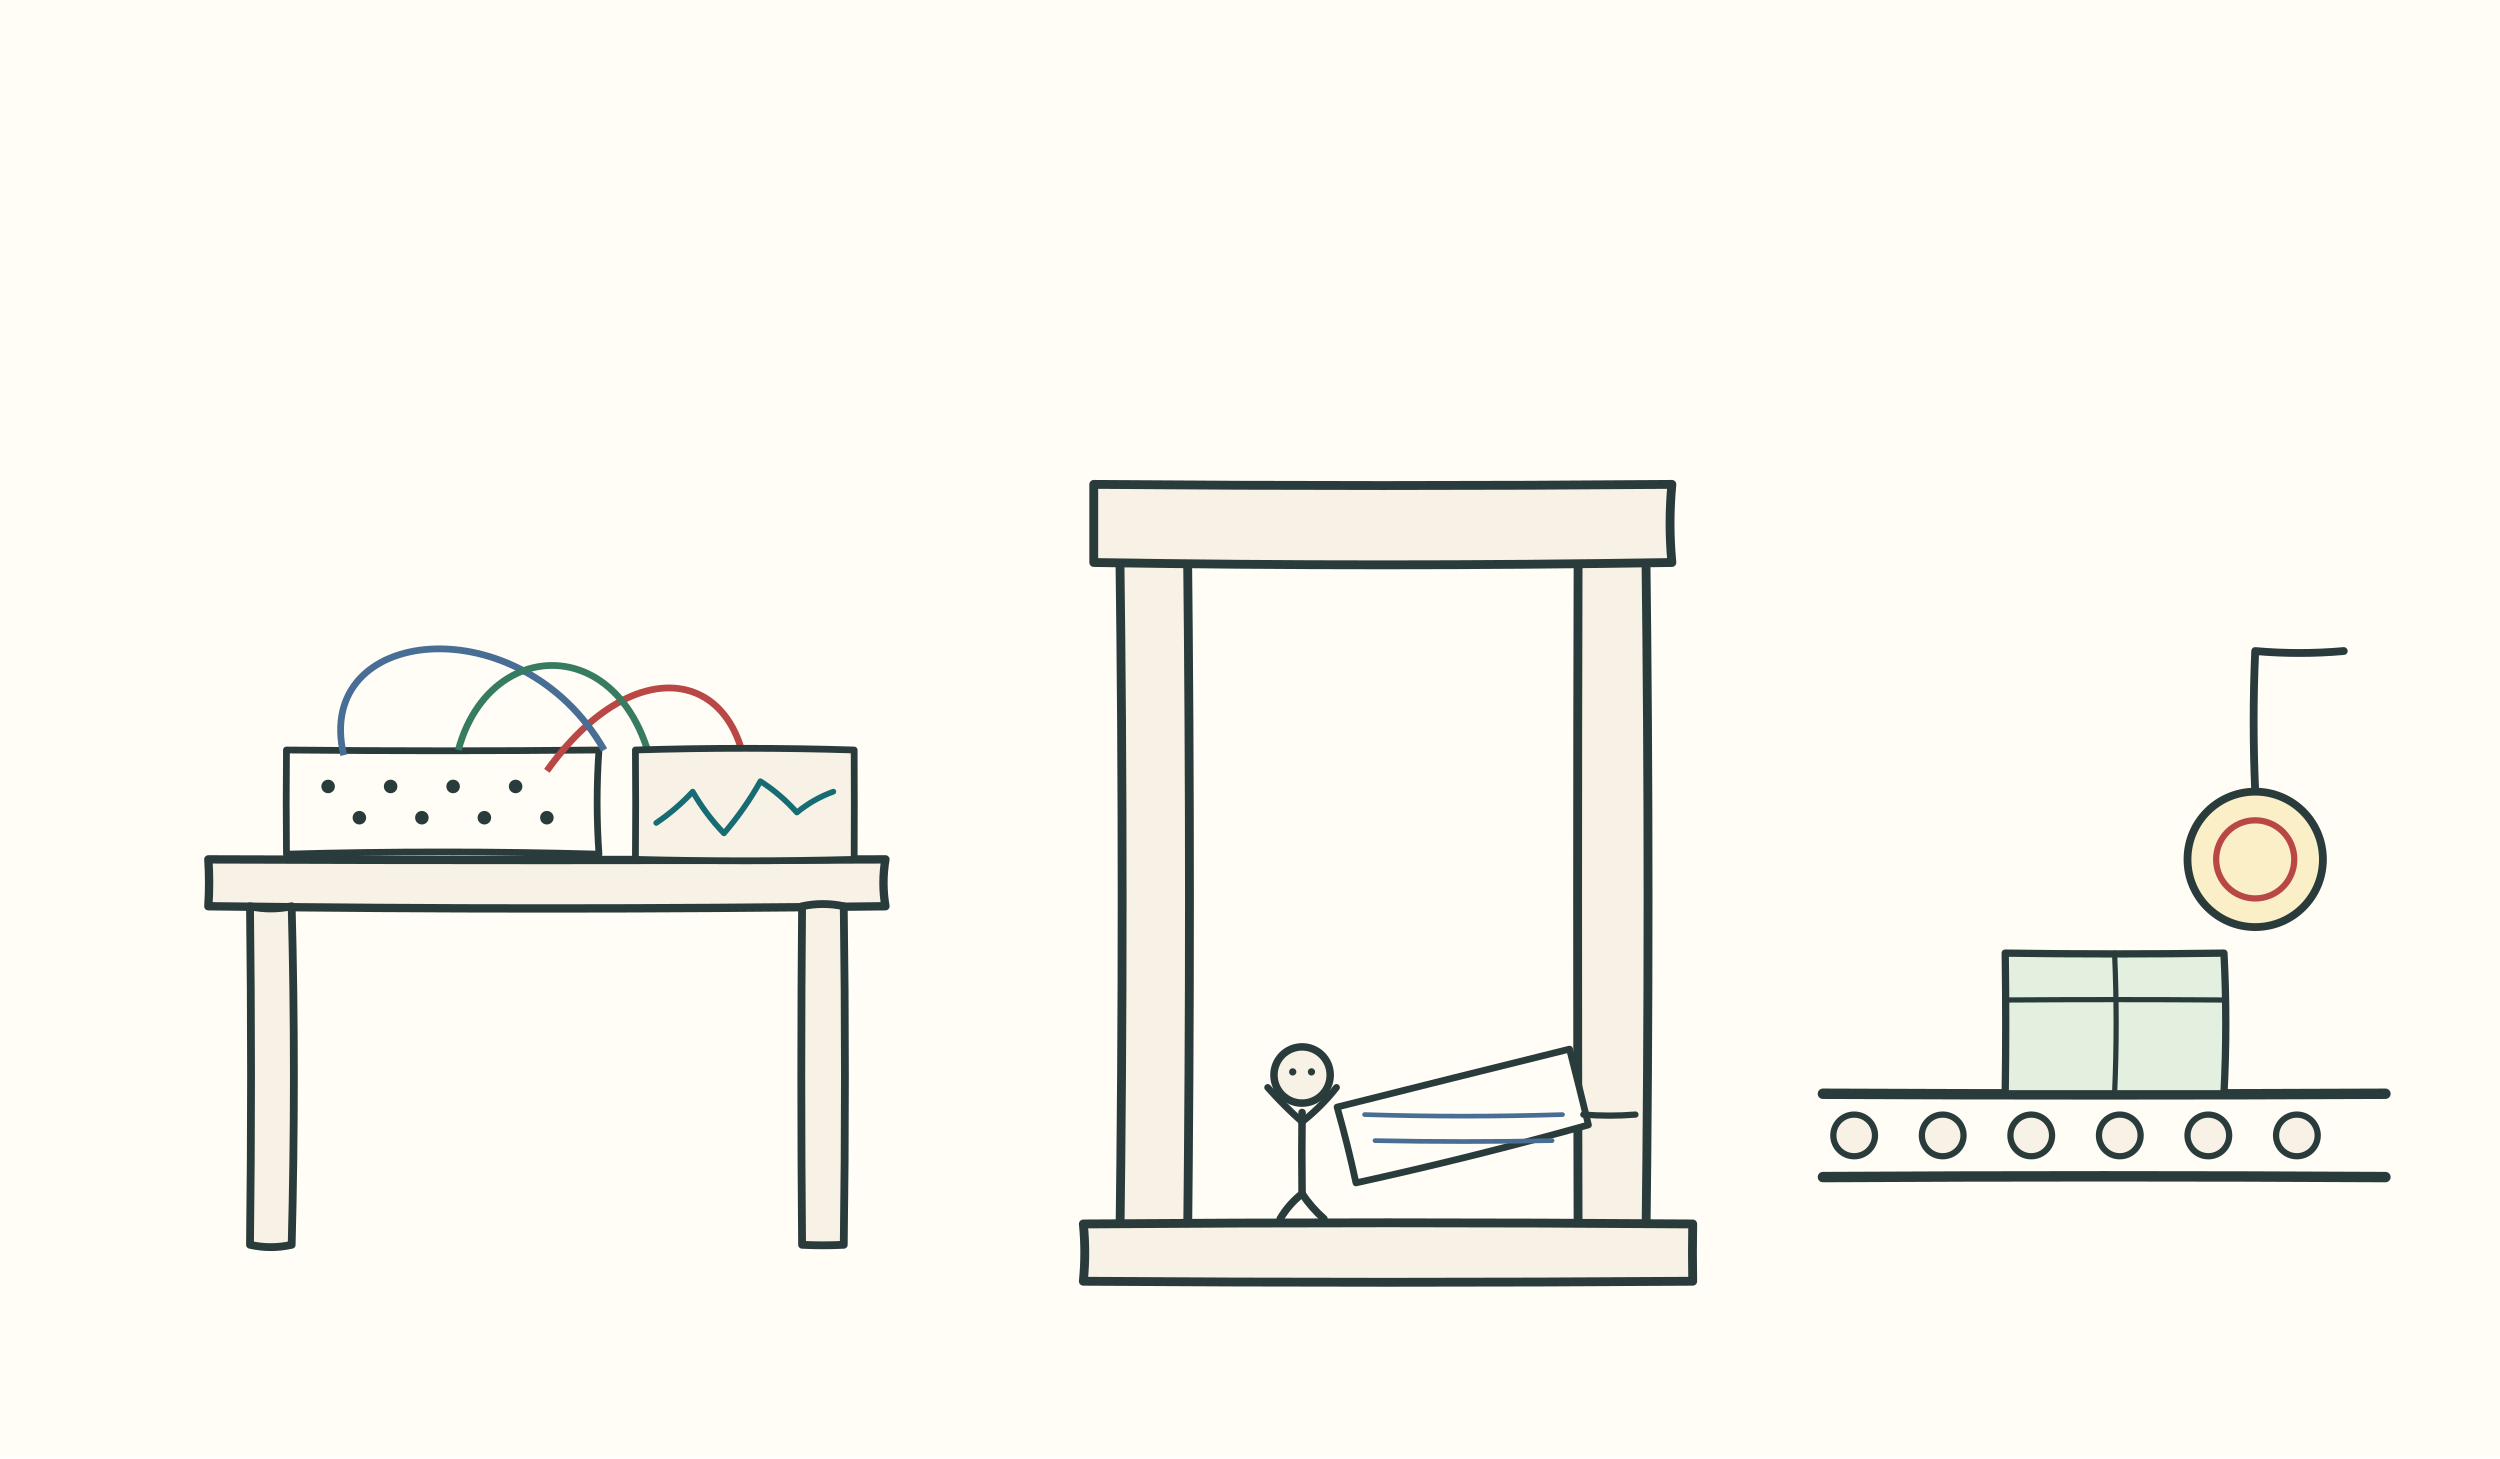
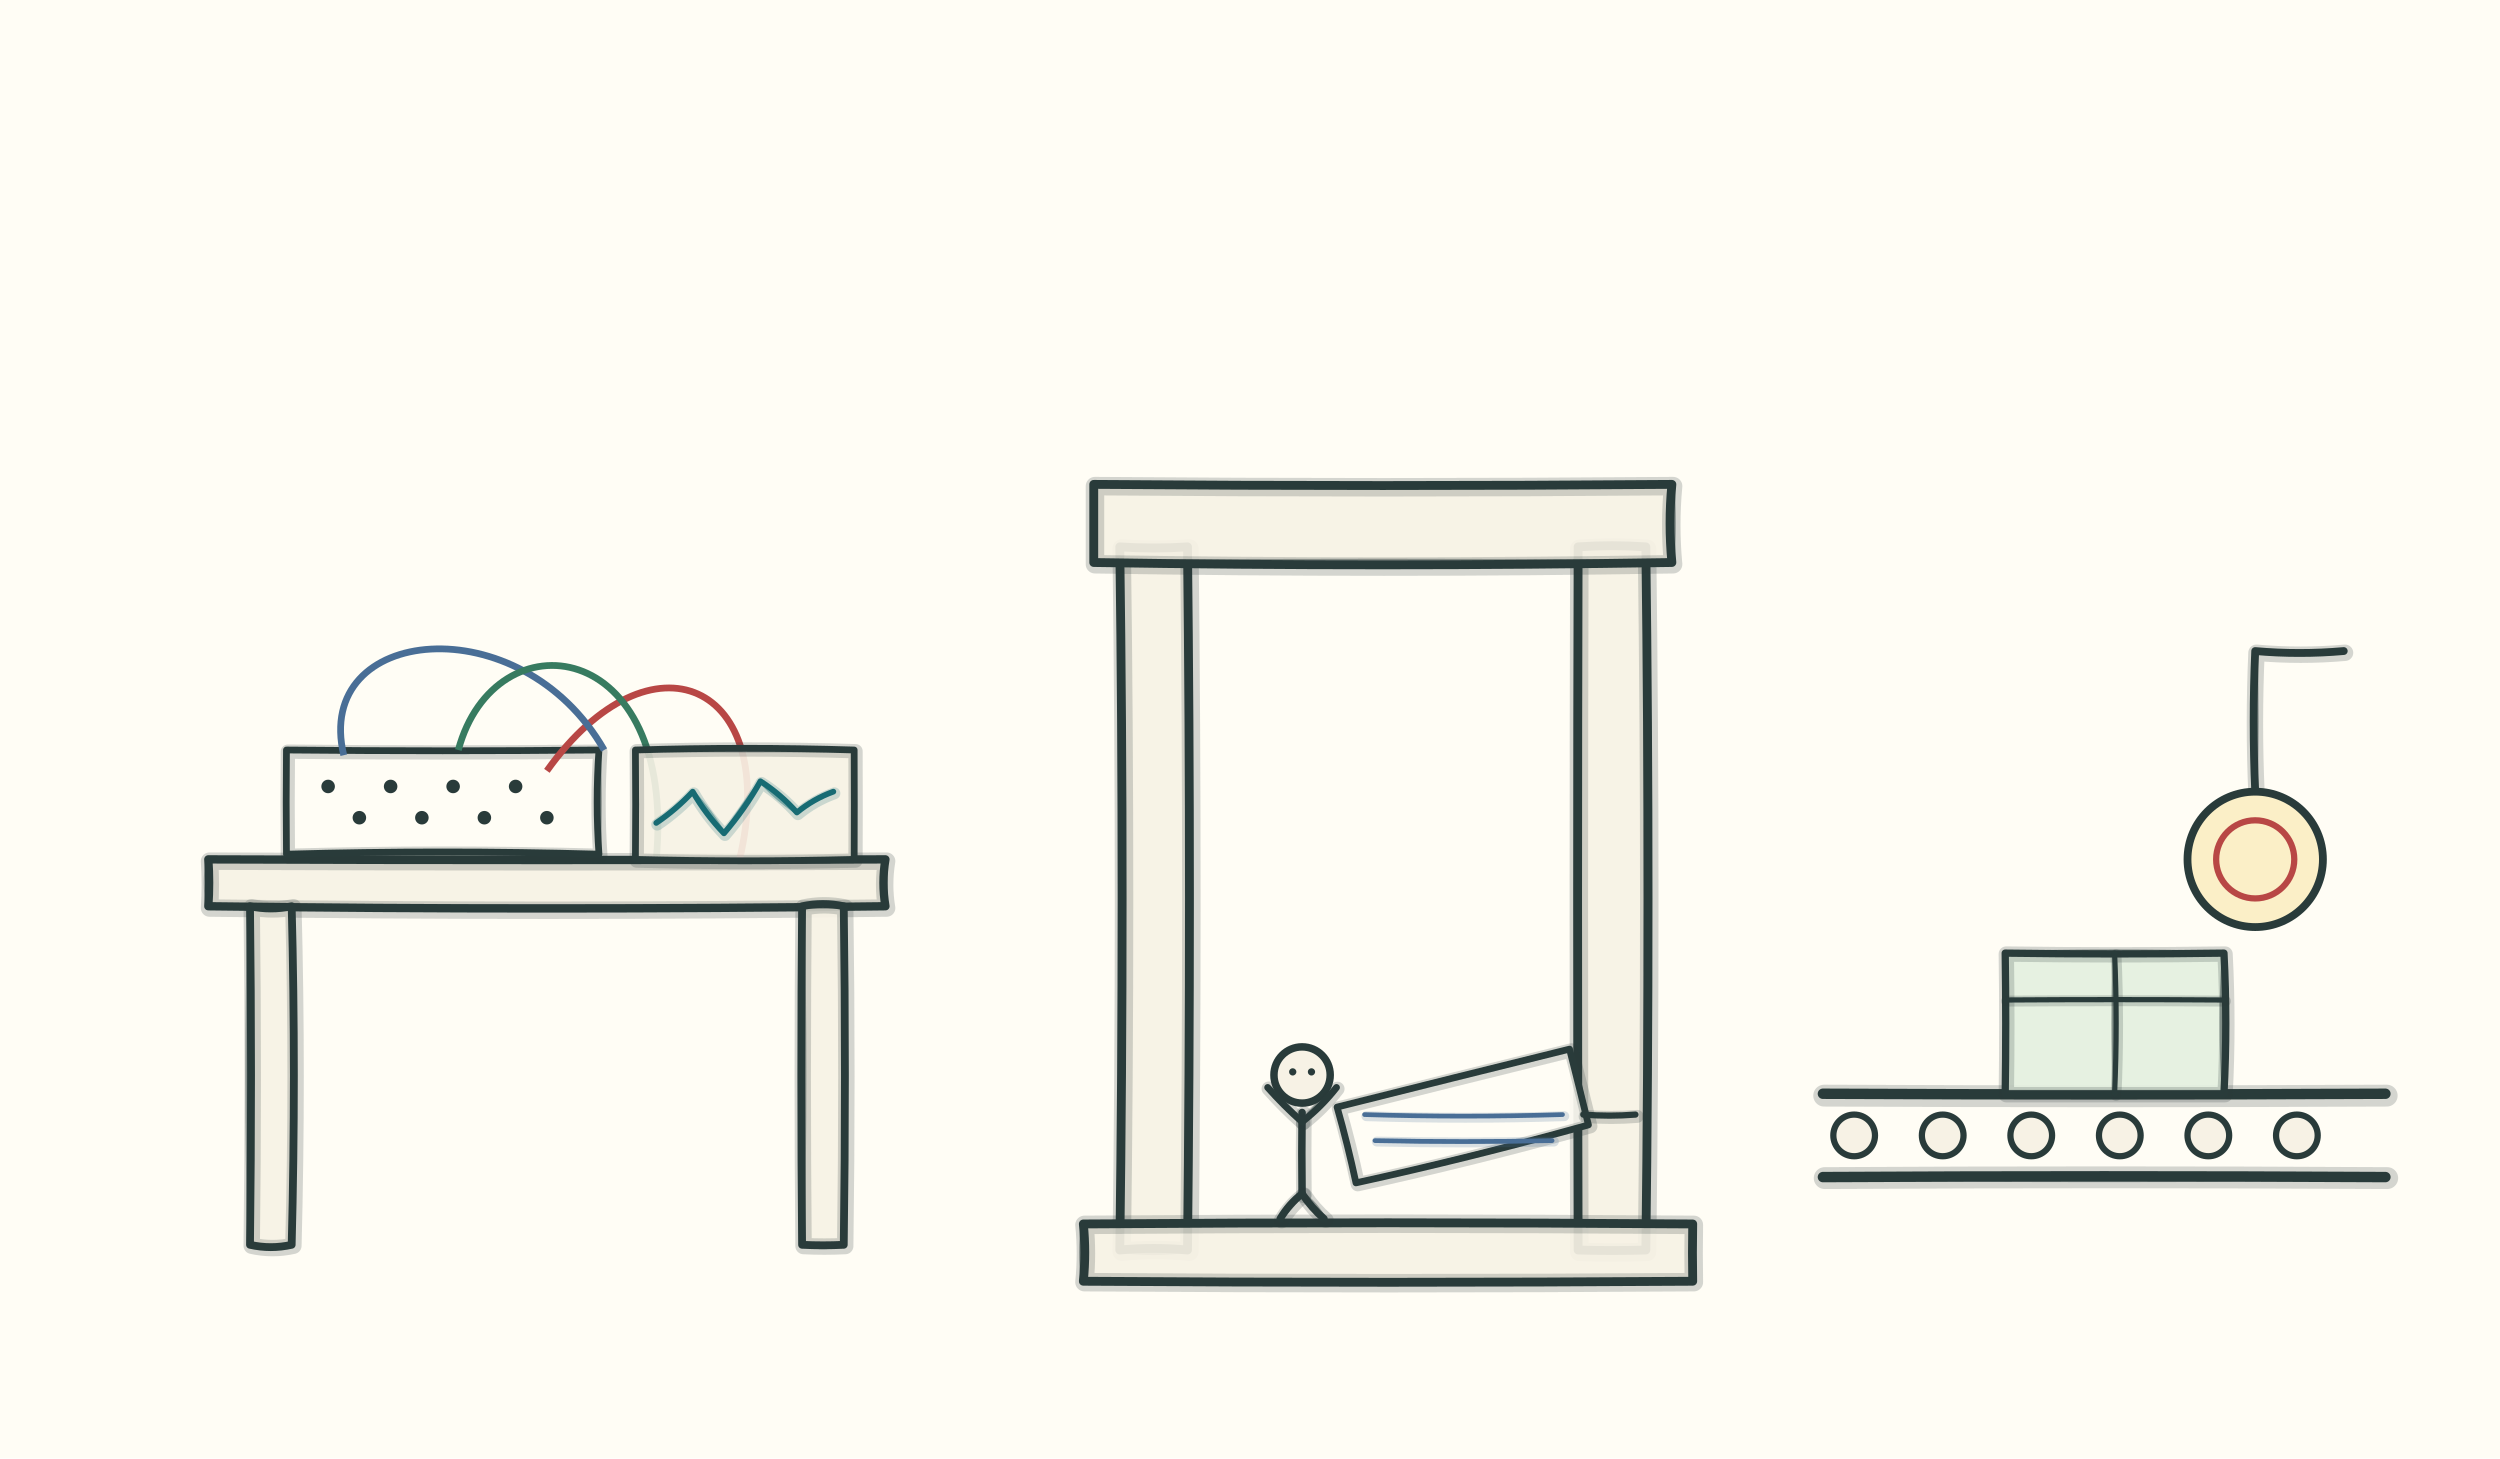
<svg xmlns="http://www.w3.org/2000/svg" viewBox="0 0 960 560" role="img" aria-labelledby="title desc">
  <defs>
    <pattern id="hatch-ink" width="7.0" height="7.0" patternUnits="userSpaceOnUse" patternTransform="rotate(45)">
      <line x1="0" y1="0" x2="0" y2="7.0" stroke="#293b3a" stroke-width="1.1" />
    </pattern>
    <pattern id="hatch-blue" width="7.0" height="7.0" patternUnits="userSpaceOnUse" patternTransform="rotate(45)">
      <line x1="0" y1="0" x2="0" y2="7.0" stroke="#496e96" stroke-width="1.1" />
    </pattern>
    <pattern id="hatch-red" width="8" height="8" patternUnits="userSpaceOnUse" patternTransform="rotate(45)">
      <line x1="0" y1="0" x2="0" y2="8" stroke="#b84745" stroke-width="1.1" />
    </pattern>
  </defs>
  <rect x="0" y="0" width="960" height="560" fill="#fffdf5" />
-   <path d="M 80.0 330.0 Q 210.0 330.5 340.0 330.0 Q 338.5 339.0 340.0 348.0 Q 210.0 349.7 80.0 348.0 Q 80.6 339.0 80.0 330.0" fill="#f7f2e5" stroke="#293b3a" stroke-width="3.2" stroke-linecap="round" stroke-linejoin="round" />
-   <path d="M 96.0 348.0 Q 104.0 349.7 112.0 348.0 Q 113.7 413.0 112.0 478.0 Q 104.0 479.8 96.0 478.0 Q 96.8 413.0 96.0 348.0" fill="#f7f2e5" stroke="#293b3a" stroke-width="3" stroke-linecap="round" stroke-linejoin="round" />
-   <path d="M 308.0 348.0 Q 316.0 346.3 324.0 348.0 Q 324.9 413.0 324.0 478.0 Q 316.0 478.4 308.0 478.0 Q 307.4 413.0 308.0 348.0" fill="#f7f2e5" stroke="#293b3a" stroke-width="3" stroke-linecap="round" stroke-linejoin="round" />
-   <path d="M 110.0 288.0 Q 170.0 288.6 230.0 288.0 Q 228.6 308.0 230.0 328.0 Q 170.0 326.3 110.0 328.0 Q 109.8 308.0 110.0 288.0" fill="#fffdf5" stroke="#293b3a" stroke-width="2.6" stroke-linecap="round" stroke-linejoin="round" />
+   <path d="M 80.0 330.0 Q 210.0 330.5 340.0 330.0 Q 338.5 339.0 340.0 348.0 Q 210.0 349.7 80.0 348.0 Q 80.6 339.0 80.0 330.0" fill="#f7f2e5" opacity="0.45" transform="translate(-0.87 -0.80)" />
+   <path d="M 80.0 330.0 Q 210.0 330.5 340.0 330.0 Q 338.5 339.0 340.0 348.0 Q 210.0 349.7 80.0 348.0 Q 80.6 339.0 80.0 330.0" fill="#f7f2e5" opacity="0.85" />
+   <path d="M 80.0 330.0 Q 210.0 330.5 340.0 330.0 Q 338.5 339.0 340.0 348.0 Q 210.0 349.7 80.0 348.0 Q 80.6 339.0 80.0 330.0" fill="none" stroke="#293b3a" stroke-width="6.7" stroke-opacity="0.2" stroke-linecap="round" stroke-linejoin="round" transform="translate(0.46 0.69)" />
+   <path d="M 80.0 330.0 Q 210.0 329.5 340.0 330.0 Q 339.7 339.0 340.0 348.0 Q 210.0 348.4 80.0 348.0 Q 78.5 339.0 80.0 330.0" fill="none" stroke="#293b3a" stroke-width="2.0" stroke-opacity="0.42" stroke-linecap="round" stroke-linejoin="round" />
+   <path d="M 80.0 330.0 Q 210.0 330.5 340.0 330.0 Q 338.5 339.0 340.0 348.0 Q 210.0 349.7 80.0 348.0 Q 80.6 339.0 80.0 330.0" fill="none" stroke="#293b3a" stroke-width="3.2" stroke-linecap="round" stroke-linejoin="round" />
+   <path d="M 96.0 348.0 Q 104.0 349.7 112.0 348.0 Q 113.7 413.0 112.0 478.0 Q 104.0 479.8 96.0 478.0 Q 96.8 413.0 96.0 348.0" fill="#f7f2e5" opacity="0.45" transform="translate(-0.69 0.30)" />
+   <path d="M 96.0 348.0 Q 104.0 349.7 112.0 348.0 Q 113.7 413.0 112.0 478.0 Q 104.0 479.8 96.0 478.0 Q 96.8 413.0 96.0 348.0" fill="#f7f2e5" opacity="0.85" />
+   <path d="M 96.0 348.0 Q 104.0 349.7 112.0 348.0 Q 113.7 413.0 112.0 478.0 Q 104.0 479.8 96.0 478.0 Q 96.8 413.0 96.0 348.0" fill="none" stroke="#293b3a" stroke-width="6.3" stroke-opacity="0.2" stroke-linecap="round" stroke-linejoin="round" transform="translate(0.66 0.37)" />
+   <path d="M 96.0 348.0 Q 104.0 349.5 112.0 348.0 Q 112.6 413.0 112.0 478.0 Q 104.0 479.6 96.0 478.0 Q 94.3 413.0 96.0 348.0" fill="none" stroke="#293b3a" stroke-width="1.9" stroke-opacity="0.42" stroke-linecap="round" stroke-linejoin="round" />
+   <path d="M 96.0 348.0 Q 104.0 349.7 112.0 348.0 Q 113.7 413.0 112.0 478.0 Q 104.0 479.8 96.0 478.0 Q 96.8 413.0 96.0 348.0" fill="none" stroke="#293b3a" stroke-width="3" stroke-linecap="round" stroke-linejoin="round" />
+   <path d="M 308.0 348.0 Q 316.0 346.3 324.0 348.0 Q 324.9 413.0 324.0 478.0 Q 316.0 478.4 308.0 478.0 Q 307.4 413.0 308.0 348.0" fill="#f7f2e5" opacity="0.45" transform="translate(-0.14 0.26)" />
+   <path d="M 308.0 348.0 Q 316.0 346.3 324.0 348.0 Q 324.9 413.0 324.0 478.0 Q 316.0 478.4 308.0 478.0 Q 307.4 413.0 308.0 348.0" fill="#f7f2e5" opacity="0.85" />
+   <path d="M 308.0 348.0 Q 316.0 346.3 324.0 348.0 Q 324.9 413.0 324.0 478.0 Q 316.0 478.4 308.0 478.0 Q 307.4 413.0 308.0 348.0" fill="none" stroke="#293b3a" stroke-width="6.3" stroke-opacity="0.2" stroke-linecap="round" stroke-linejoin="round" transform="translate(0.56 0.49)" />
+   <path d="M 308.0 348.0 Q 316.0 348.1 324.0 348.0 Q 323.9 413.0 324.0 478.0 Q 316.0 479.5 308.0 478.0 Q 309.4 413.0 308.0 348.0" fill="none" stroke="#293b3a" stroke-width="1.9" stroke-opacity="0.42" stroke-linecap="round" stroke-linejoin="round" />
+   <path d="M 308.0 348.0 Q 316.0 346.3 324.0 348.0 Q 324.9 413.0 324.0 478.0 Q 316.0 478.4 308.0 478.0 Q 307.4 413.0 308.0 348.0" fill="none" stroke="#293b3a" stroke-width="3" stroke-linecap="round" stroke-linejoin="round" />
+   <path d="M 110.0 288.0 Q 170.0 288.6 230.0 288.0 Q 228.6 308.0 230.0 328.0 Q 170.0 326.3 110.0 328.0 Q 109.8 308.0 110.0 288.0" fill="#fffdf5" opacity="0.45" transform="translate(-0.17 -0.59)" />
+   <path d="M 110.0 288.0 Q 170.0 288.6 230.0 288.0 Q 228.6 308.0 230.0 328.0 Q 170.0 326.3 110.0 328.0 Q 109.8 308.0 110.0 288.0" fill="#fffdf5" opacity="0.85" />
+   <path d="M 110.0 288.0 Q 170.0 288.6 230.0 288.0 Q 228.6 308.0 230.0 328.0 Q 170.0 326.3 110.0 328.0 Q 109.8 308.0 110.0 288.0" fill="none" stroke="#293b3a" stroke-width="5.5" stroke-opacity="0.2" stroke-linecap="round" stroke-linejoin="round" transform="translate(0.54 0.64)" />
+   <path d="M 110.0 288.0 Q 170.0 288.1 230.0 288.0 Q 230.6 308.0 230.0 328.0 Q 170.0 327.7 110.0 328.0 Q 109.2 308.0 110.0 288.0" fill="none" stroke="#293b3a" stroke-width="1.6" stroke-opacity="0.42" stroke-linecap="round" stroke-linejoin="round" />
+   <path d="M 110.0 288.0 Q 170.0 288.6 230.0 288.0 Q 228.6 308.0 230.0 328.0 Q 170.0 326.3 110.0 328.0 Q 109.8 308.0 110.0 288.0" fill="none" stroke="#293b3a" stroke-width="2.6" stroke-linecap="round" stroke-linejoin="round" />
  <circle cx="126" cy="302" r="2.6" fill="#293b3a" />
  <circle cx="150" cy="302" r="2.6" fill="#293b3a" />
  <circle cx="174" cy="302" r="2.6" fill="#293b3a" />
  <circle cx="198" cy="302" r="2.6" fill="#293b3a" />
  <circle cx="138" cy="314" r="2.6" fill="#293b3a" />
  <circle cx="162" cy="314" r="2.6" fill="#293b3a" />
  <circle cx="186" cy="314" r="2.6" fill="#293b3a" />
  <circle cx="210" cy="314" r="2.6" fill="#293b3a" />
  <path d="M 210 296 C 250 240, 300 262, 284 330" fill="none" stroke="#b84745" stroke-width="2.6" />
  <path d="M 132 290 C 120 240, 200 232, 232 288" fill="none" stroke="#496e96" stroke-width="2.6" />
  <path d="M 176 288 C 190 236, 260 244, 252 330" fill="none" stroke="#377b60" stroke-width="2.6" />
-   <path d="M 244.0 288.0 Q 286.0 286.7 328.0 288.0 Q 328.1 309.0 328.0 330.0 Q 286.0 331.1 244.0 330.0 Q 244.2 309.0 244.0 288.0" fill="#f7f2e5" stroke="#293b3a" stroke-width="2.6" stroke-linecap="round" stroke-linejoin="round" />
+   <path d="M 244.0 288.0 Q 286.0 286.7 328.0 288.0 Q 328.1 309.0 328.0 330.0 Q 286.0 331.1 244.0 330.0 Q 244.2 309.0 244.0 288.0" fill="#f7f2e5" opacity="0.45" transform="translate(0.23 -0.44)" />
+   <path d="M 244.0 288.0 Q 286.0 286.7 328.0 288.0 Q 328.1 309.0 328.0 330.0 Q 286.0 331.1 244.0 330.0 Q 244.2 309.0 244.0 288.0" fill="#f7f2e5" opacity="0.85" />
+   <path d="M 244.0 288.0 Q 286.0 286.7 328.0 288.0 Q 328.1 309.0 328.0 330.0 Q 286.0 331.1 244.0 330.0 Q 244.2 309.0 244.0 288.0" fill="none" stroke="#293b3a" stroke-width="5.5" stroke-opacity="0.2" stroke-linecap="round" stroke-linejoin="round" transform="translate(0.51 0.46)" />
+   <path d="M 244.0 288.0 Q 286.0 288.3 328.0 288.0 Q 328.1 309.0 328.0 330.0 Q 286.0 331.3 244.0 330.0 Q 245.2 309.0 244.0 288.0" fill="none" stroke="#293b3a" stroke-width="1.6" stroke-opacity="0.42" stroke-linecap="round" stroke-linejoin="round" />
+   <path d="M 244.0 288.0 Q 286.0 286.7 328.0 288.0 Q 328.1 309.0 328.0 330.0 Q 286.0 331.1 244.0 330.0 Q 244.2 309.0 244.0 288.0" fill="none" stroke="#293b3a" stroke-width="2.6" stroke-linecap="round" stroke-linejoin="round" />
+   <path d="M 252.0 316.0 Q 259.7 310.8 266.0 304.0 Q 271.0 312.7 278.0 320.0 Q 286.0 310.7 292.0 300.0 Q 299.8 305.0 306.0 312.0 Q 312.3 306.8 320.0 304.0" fill="none" stroke="#176b73" stroke-width="4.6" stroke-opacity="0.2" stroke-linecap="round" stroke-linejoin="round" transform="translate(0.39 0.64)" />
+   <path d="M 252.0 316.0 Q 259.3 310.3 266.0 304.0 Q 272.8 311.4 278.0 320.0 Q 284.9 309.9 292.0 300.0 Q 298.2 306.9 306.0 312.0 Q 312.5 307.1 320.0 304.0" fill="none" stroke="#176b73" stroke-width="1.4" stroke-opacity="0.42" stroke-linecap="round" stroke-linejoin="round" />
  <path d="M 252.0 316.0 Q 259.7 310.8 266.0 304.0 Q 271.0 312.7 278.0 320.0 Q 286.0 310.7 292.0 300.0 Q 299.8 305.0 306.0 312.0 Q 312.3 306.8 320.0 304.0" fill="none" stroke="#176b73" stroke-width="2.2" stroke-linecap="round" stroke-linejoin="round" />
-   <path d="M 430.0 210.0 Q 443.0 210.9 456.0 210.0 Q 457.5 345.0 456.0 480.0 Q 443.0 478.8 430.0 480.0 Q 431.8 345.0 430.0 210.0" fill="#f7f2e5" stroke="#293b3a" stroke-width="3.4" stroke-linecap="round" stroke-linejoin="round" />
-   <path d="M 606.0 210.0 Q 619.0 209.1 632.0 210.0 Q 633.7 345.0 632.0 480.0 Q 619.0 480.4 606.0 480.0 Q 605.6 345.0 606.0 210.0" fill="#f7f2e5" stroke="#293b3a" stroke-width="3.4" stroke-linecap="round" stroke-linejoin="round" />
-   <path d="M 420.0 186.0 Q 531.0 186.9 642.0 186.0 Q 640.6 201.0 642.0 216.0 Q 531.0 217.8 420.0 216.0 Q 420.0 201.0 420.0 186.0" fill="#f7f2e5" stroke="#293b3a" stroke-width="3.4" stroke-linecap="round" stroke-linejoin="round" />
-   <path d="M 416.0 470.0 Q 533.0 469.1 650.0 470.0 Q 649.8 481.0 650.0 492.0 Q 533.0 492.8 416.0 492.0 Q 417.1 481.0 416.0 470.0" fill="#f7f2e5" stroke="#293b3a" stroke-width="3.4" stroke-linecap="round" stroke-linejoin="round" />
+   <path d="M 430.0 210.0 Q 443.0 210.9 456.0 210.0 Q 457.5 345.0 456.0 480.0 Q 443.0 478.8 430.0 480.0 Q 431.8 345.0 430.0 210.0" fill="#f7f2e5" opacity="0.45" transform="translate(0.19 0.37)" />
+   <path d="M 430.0 210.0 Q 443.0 210.9 456.0 210.0 Q 457.5 345.0 456.0 480.0 Q 443.0 478.8 430.0 480.0 Q 431.8 345.0 430.0 210.0" fill="#f7f2e5" opacity="0.85" />
+   <path d="M 430.0 210.0 Q 443.0 210.9 456.0 210.0 Q 457.5 345.0 456.0 480.0 Q 443.0 478.8 430.0 480.0 Q 431.8 345.0 430.0 210.0" fill="none" stroke="#293b3a" stroke-width="7.1" stroke-opacity="0.2" stroke-linecap="round" stroke-linejoin="round" transform="translate(0.73 0.63)" />
+   <path d="M 430.0 210.0 Q 443.0 209.6 456.0 210.0 Q 457.6 345.0 456.0 480.0 Q 443.0 481.8 430.0 480.0 Q 430.6 345.0 430.0 210.0" fill="none" stroke="#293b3a" stroke-width="2.1" stroke-opacity="0.42" stroke-linecap="round" stroke-linejoin="round" />
+   <path d="M 430.0 210.0 Q 443.0 210.9 456.0 210.0 Q 457.5 345.0 456.0 480.0 Q 443.0 478.8 430.0 480.0 Q 431.8 345.0 430.0 210.0" fill="none" stroke="#293b3a" stroke-width="3.4" stroke-linecap="round" stroke-linejoin="round" />
+   <path d="M 606.0 210.0 Q 619.0 209.1 632.0 210.0 Q 633.7 345.0 632.0 480.0 Q 619.0 480.4 606.0 480.0 Q 605.6 345.0 606.0 210.0" fill="#f7f2e5" opacity="0.45" transform="translate(0.44 -0.63)" />
+   <path d="M 606.0 210.0 Q 619.0 209.1 632.0 210.0 Q 633.7 345.0 632.0 480.0 Q 619.0 480.4 606.0 480.0 Q 605.6 345.0 606.0 210.0" fill="#f7f2e5" opacity="0.85" />
+   <path d="M 606.0 210.0 Q 619.0 209.1 632.0 210.0 Q 633.7 345.0 632.0 480.0 Q 619.0 480.4 606.0 480.0 Q 605.6 345.0 606.0 210.0" fill="none" stroke="#293b3a" stroke-width="7.1" stroke-opacity="0.2" stroke-linecap="round" stroke-linejoin="round" transform="translate(0.47 0.73)" />
+   <path d="M 606.0 210.0 Q 619.0 210.0 632.0 210.0 Q 632.4 345.0 632.0 480.0 Q 619.0 480.9 606.0 480.0 Q 606.6 345.0 606.0 210.0" fill="none" stroke="#293b3a" stroke-width="2.1" stroke-opacity="0.42" stroke-linecap="round" stroke-linejoin="round" />
+   <path d="M 606.0 210.0 Q 619.0 209.1 632.0 210.0 Q 633.7 345.0 632.0 480.0 Q 619.0 480.4 606.0 480.0 Q 605.6 345.0 606.0 210.0" fill="none" stroke="#293b3a" stroke-width="3.4" stroke-linecap="round" stroke-linejoin="round" />
+   <path d="M 420.0 186.0 Q 531.0 186.9 642.0 186.0 Q 640.6 201.0 642.0 216.0 Q 531.0 217.8 420.0 216.0 Q 420.0 201.0 420.0 186.0" fill="#f7f2e5" opacity="0.45" transform="translate(-0.87 0.22)" />
+   <path d="M 420.0 186.0 Q 531.0 186.9 642.0 186.0 Q 640.6 201.0 642.0 216.0 Q 531.0 217.8 420.0 216.0 Q 420.0 201.0 420.0 186.0" fill="#f7f2e5" opacity="0.85" />
+   <path d="M 420.0 186.0 Q 531.0 186.9 642.0 186.0 Q 640.6 201.0 642.0 216.0 Q 531.0 217.8 420.0 216.0 Q 420.0 201.0 420.0 186.0" fill="none" stroke="#293b3a" stroke-width="7.1" stroke-opacity="0.2" stroke-linecap="round" stroke-linejoin="round" transform="translate(0.47 0.67)" />
+   <path d="M 420.0 186.0 Q 531.0 186.9 642.0 186.0 Q 643.0 201.0 642.0 216.0 Q 531.0 215.2 420.0 216.0 Q 419.3 201.0 420.0 186.0" fill="none" stroke="#293b3a" stroke-width="2.1" stroke-opacity="0.42" stroke-linecap="round" stroke-linejoin="round" />
+   <path d="M 420.0 186.0 Q 531.0 186.9 642.0 186.0 Q 640.6 201.0 642.0 216.0 Q 531.0 217.8 420.0 216.0 Q 420.0 201.0 420.0 186.0" fill="none" stroke="#293b3a" stroke-width="3.4" stroke-linecap="round" stroke-linejoin="round" />
+   <path d="M 416.0 470.0 Q 533.0 469.1 650.0 470.0 Q 649.8 481.0 650.0 492.0 Q 533.0 492.8 416.0 492.0 Q 417.1 481.0 416.0 470.0" fill="#f7f2e5" opacity="0.45" transform="translate(-0.05 0.02)" />
+   <path d="M 416.0 470.0 Q 533.0 469.1 650.0 470.0 Q 649.8 481.0 650.0 492.0 Q 533.0 492.8 416.0 492.0 Q 417.1 481.0 416.0 470.0" fill="#f7f2e5" opacity="0.85" />
+   <path d="M 416.0 470.0 Q 533.0 469.1 650.0 470.0 Q 649.8 481.0 650.0 492.0 Q 533.0 492.8 416.0 492.0 Q 417.1 481.0 416.0 470.0" fill="none" stroke="#293b3a" stroke-width="7.1" stroke-opacity="0.2" stroke-linecap="round" stroke-linejoin="round" transform="translate(0.44 0.35)" />
+   <path d="M 416.0 470.0 Q 533.0 469.6 650.0 470.0 Q 649.4 481.0 650.0 492.0 Q 533.0 493.4 416.0 492.0 Q 414.8 481.0 416.0 470.0" fill="none" stroke="#293b3a" stroke-width="2.1" stroke-opacity="0.42" stroke-linecap="round" stroke-linejoin="round" />
+   <path d="M 416.0 470.0 Q 533.0 469.1 650.0 470.0 Q 649.8 481.0 650.0 492.0 Q 533.0 492.8 416.0 492.0 Q 417.1 481.0 416.0 470.0" fill="none" stroke="#293b3a" stroke-width="3.4" stroke-linecap="round" stroke-linejoin="round" />
  <g transform="rotate(-14 560 430)">
-     <path d="M 516.0 414.0 Q 562.0 413.9 608.0 414.0 Q 608.1 429.0 608.0 444.0 Q 562.0 445.3 516.0 444.0 Q 516.5 429.0 516.0 414.0" fill="#fffdf5" stroke="#293b3a" stroke-width="2.6" stroke-linecap="round" stroke-linejoin="round" />
+     <path d="M 516.0 414.0 Q 562.0 413.9 608.0 414.0 Q 608.1 429.0 608.0 444.0 Q 562.0 445.3 516.0 444.0 Q 516.5 429.0 516.0 414.0" fill="#fffdf5" opacity="0.45" transform="translate(-0.49 -0.66)" />
+     <path d="M 516.0 414.0 Q 562.0 413.9 608.0 414.0 Q 608.1 429.0 608.0 444.0 Q 562.0 445.3 516.0 444.0 Q 516.5 429.0 516.0 414.0" fill="#fffdf5" opacity="0.85" />
+     <path d="M 516.0 414.0 Q 562.0 413.9 608.0 414.0 Q 608.1 429.0 608.0 444.0 Q 562.0 445.3 516.0 444.0 Q 516.5 429.0 516.0 414.0" fill="none" stroke="#293b3a" stroke-width="5.5" stroke-opacity="0.2" stroke-linecap="round" stroke-linejoin="round" transform="translate(0.57 0.65)" />
+     <path d="M 516.0 414.0 Q 562.0 413.5 608.0 414.0 Q 608.8 429.0 608.0 444.0 Q 562.0 444.6 516.0 444.0 Q 516.3 429.0 516.0 414.0" fill="none" stroke="#293b3a" stroke-width="1.6" stroke-opacity="0.42" stroke-linecap="round" stroke-linejoin="round" />
+     <path d="M 516.0 414.0 Q 562.0 413.9 608.0 414.0 Q 608.1 429.0 608.0 444.0 Q 562.0 445.3 516.0 444.0 Q 516.5 429.0 516.0 414.0" fill="none" stroke="#293b3a" stroke-width="2.6" stroke-linecap="round" stroke-linejoin="round" />
  </g>
+   <path d="M 524.0 428.0 Q 562.0 429.2 600.0 428.0" fill="none" stroke="#496e96" stroke-width="3.8" stroke-opacity="0.2" stroke-linecap="round" stroke-linejoin="round" transform="translate(0.69 0.62)" />
+   <path d="M 524.0 428.0 Q 562.0 428.7 600.0 428.0" fill="none" stroke="#496e96" stroke-width="1.1" stroke-opacity="0.42" stroke-linecap="round" stroke-linejoin="round" />
  <path d="M 524.0 428.0 Q 562.0 429.2 600.0 428.0" fill="none" stroke="#496e96" stroke-width="1.8" stroke-linecap="round" stroke-linejoin="round" />
+   <path d="M 528.0 438.0 Q 562.0 438.7 596.0 438.0" fill="none" stroke="#496e96" stroke-width="3.8" stroke-opacity="0.2" stroke-linecap="round" stroke-linejoin="round" transform="translate(0.70 0.36)" />
+   <path d="M 528.0 438.0 Q 562.0 439.5 596.0 438.0" fill="none" stroke="#496e96" stroke-width="1.1" stroke-opacity="0.42" stroke-linecap="round" stroke-linejoin="round" />
  <path d="M 528.0 438.0 Q 562.0 438.7 596.0 438.0" fill="none" stroke="#496e96" stroke-width="1.8" stroke-linecap="round" stroke-linejoin="round" />
+   <path d="M 608.0 428.0 Q 618.0 428.8 628.0 428.0" fill="none" stroke="#293b3a" stroke-width="5.0" stroke-opacity="0.2" stroke-linecap="round" stroke-linejoin="round" transform="translate(0.70 0.70)" />
+   <path d="M 608.0 428.0 Q 618.0 428.7 628.0 428.0" fill="none" stroke="#293b3a" stroke-width="1.5" stroke-opacity="0.42" stroke-linecap="round" stroke-linejoin="round" />
  <path d="M 608.0 428.0 Q 618.0 428.8 628.0 428.0" fill="none" stroke="#293b3a" stroke-width="2.4" stroke-linecap="round" stroke-linejoin="round" />
+   <path d="M 700.0 420.0 Q 808.0 420.5 916.0 420.0" fill="none" stroke="#293b3a" stroke-width="8.4" stroke-opacity="0.2" stroke-linecap="round" stroke-linejoin="round" transform="translate(0.49 0.72)" />
+   <path d="M 700.0 420.0 Q 808.0 420.9 916.0 420.0" fill="none" stroke="#293b3a" stroke-width="2.5" stroke-opacity="0.42" stroke-linecap="round" stroke-linejoin="round" />
  <path d="M 700.0 420.0 Q 808.0 420.5 916.0 420.0" fill="none" stroke="#293b3a" stroke-width="4" stroke-linecap="round" stroke-linejoin="round" />
+   <path d="M 700.0 452.0 Q 808.0 451.4 916.0 452.0" fill="none" stroke="#293b3a" stroke-width="8.4" stroke-opacity="0.2" stroke-linecap="round" stroke-linejoin="round" transform="translate(0.69 0.39)" />
+   <path d="M 700.0 452.0 Q 808.0 453.4 916.0 452.0" fill="none" stroke="#293b3a" stroke-width="2.5" stroke-opacity="0.42" stroke-linecap="round" stroke-linejoin="round" />
  <path d="M 700.0 452.0 Q 808.0 451.4 916.0 452.0" fill="none" stroke="#293b3a" stroke-width="4" stroke-linecap="round" stroke-linejoin="round" />
  <circle cx="712" cy="436" r="8" fill="#f7f2e5" stroke="#293b3a" stroke-width="2.4" />
  <circle cx="746" cy="436" r="8" fill="#f7f2e5" stroke="#293b3a" stroke-width="2.4" />
  <circle cx="780" cy="436" r="8" fill="#f7f2e5" stroke="#293b3a" stroke-width="2.4" />
  <circle cx="814" cy="436" r="8" fill="#f7f2e5" stroke="#293b3a" stroke-width="2.4" />
  <circle cx="848" cy="436" r="8" fill="#f7f2e5" stroke="#293b3a" stroke-width="2.4" />
  <circle cx="882" cy="436" r="8" fill="#f7f2e5" stroke="#293b3a" stroke-width="2.4" />
-   <path d="M 770.0 366.0 Q 812.0 366.6 854.0 366.0 Q 855.4 393.0 854.0 420.0 Q 812.0 420.0 770.0 420.0 Q 770.4 393.0 770.0 366.0" fill="#e4f0df" stroke="#293b3a" stroke-width="2.8" stroke-linecap="round" stroke-linejoin="round" />
+   <path d="M 770.0 366.0 Q 812.0 366.6 854.0 366.0 Q 855.4 393.0 854.0 420.0 Q 812.0 420.0 770.0 420.0 Q 770.4 393.0 770.0 366.0" fill="#e4f0df" opacity="0.45" transform="translate(0.40 -0.80)" />
+   <path d="M 770.0 366.0 Q 812.0 366.6 854.0 366.0 Q 855.4 393.0 854.0 420.0 Q 812.0 420.0 770.0 420.0 Q 770.4 393.0 770.0 366.0" fill="#e4f0df" opacity="0.85" />
+   <path d="M 770.0 366.0 Q 812.0 366.6 854.0 366.0 Q 855.4 393.0 854.0 420.0 Q 812.0 420.0 770.0 420.0 Q 770.4 393.0 770.0 366.0" fill="none" stroke="#293b3a" stroke-width="5.9" stroke-opacity="0.2" stroke-linecap="round" stroke-linejoin="round" transform="translate(0.42 0.36)" />
+   <path d="M 770.0 366.0 Q 812.0 364.8 854.0 366.0 Q 852.3 393.0 854.0 420.0 Q 812.0 421.5 770.0 420.0 Q 770.6 393.0 770.0 366.0" fill="none" stroke="#293b3a" stroke-width="1.7" stroke-opacity="0.42" stroke-linecap="round" stroke-linejoin="round" />
+   <path d="M 770.0 366.0 Q 812.0 366.6 854.0 366.0 Q 855.4 393.0 854.0 420.0 Q 812.0 420.0 770.0 420.0 Q 770.4 393.0 770.0 366.0" fill="none" stroke="#293b3a" stroke-width="2.8" stroke-linecap="round" stroke-linejoin="round" />
+   <path d="M 770.0 384.0 Q 812.0 383.7 854.0 384.0" fill="none" stroke="#293b3a" stroke-width="4.2" stroke-opacity="0.2" stroke-linecap="round" stroke-linejoin="round" transform="translate(0.55 0.43)" />
+   <path d="M 770.0 384.0 Q 812.0 384.4 854.0 384.0" fill="none" stroke="#293b3a" stroke-width="1.2" stroke-opacity="0.42" stroke-linecap="round" stroke-linejoin="round" />
  <path d="M 770.0 384.0 Q 812.0 383.7 854.0 384.0" fill="none" stroke="#293b3a" stroke-width="2" stroke-linecap="round" stroke-linejoin="round" />
+   <path d="M 812.0 366.0 Q 813.2 393.0 812.0 420.0" fill="none" stroke="#293b3a" stroke-width="4.2" stroke-opacity="0.2" stroke-linecap="round" stroke-linejoin="round" transform="translate(0.55 0.62)" />
+   <path d="M 812.0 366.0 Q 810.7 393.0 812.0 420.0" fill="none" stroke="#293b3a" stroke-width="1.2" stroke-opacity="0.42" stroke-linecap="round" stroke-linejoin="round" />
  <path d="M 812.0 366.0 Q 813.2 393.0 812.0 420.0" fill="none" stroke="#293b3a" stroke-width="2" stroke-linecap="round" stroke-linejoin="round" />
+   <path d="M 866.0 304.0 Q 864.8 277.0 866.0 250.0 Q 883.0 251.5 900.0 250.0" fill="none" stroke="#293b3a" stroke-width="6.3" stroke-opacity="0.2" stroke-linecap="round" stroke-linejoin="round" transform="translate(0.49 0.66)" />
+   <path d="M 866.0 304.0 Q 866.8 277.0 866.0 250.0 Q 883.0 250.8 900.0 250.0" fill="none" stroke="#293b3a" stroke-width="1.9" stroke-opacity="0.42" stroke-linecap="round" stroke-linejoin="round" />
  <path d="M 866.0 304.0 Q 864.8 277.0 866.0 250.0 Q 883.0 251.5 900.0 250.0" fill="none" stroke="#293b3a" stroke-width="3" stroke-linecap="round" stroke-linejoin="round" />
  <circle cx="866" cy="330" r="26" fill="#fbefc7" stroke="#293b3a" stroke-width="3" />
  <circle cx="866" cy="330" r="15" fill="none" stroke="#b84745" stroke-width="2.4" />
  <circle cx="500.0" cy="412.8" r="10.8" fill="#f7f2e5" stroke="#293b3a" stroke-width="2.88" />
  <circle cx="496.4" cy="411.6" r="1.4" fill="#293b3a" />
  <circle cx="503.6" cy="411.6" r="1.4" fill="#293b3a" />
+   <path d="M 500.0 458.4 Q 499.8 442.8 500.0 427.2" fill="none" stroke="#293b3a" stroke-width="6.0" stroke-opacity="0.2" stroke-linecap="round" stroke-linejoin="round" transform="translate(0.69 0.59)" />
+   <path d="M 500.0 458.4 Q 500.1 442.8 500.0 427.2" fill="none" stroke="#293b3a" stroke-width="1.8" stroke-opacity="0.42" stroke-linecap="round" stroke-linejoin="round" />
  <path d="M 500.0 458.4 Q 499.8 442.8 500.0 427.2" fill="none" stroke="#293b3a" stroke-width="2.88" stroke-linecap="round" stroke-linejoin="round" />
+   <path d="M 500.0 430.8 Q 507.4 425.0 513.2 417.6" fill="none" stroke="#293b3a" stroke-width="5.5" stroke-opacity="0.2" stroke-linecap="round" stroke-linejoin="round" transform="translate(0.36 0.53)" />
+   <path d="M 500.0 430.8 Q 505.9 423.5 513.2 417.6" fill="none" stroke="#293b3a" stroke-width="1.6" stroke-opacity="0.42" stroke-linecap="round" stroke-linejoin="round" />
  <path d="M 500.0 430.8 Q 507.4 425.0 513.2 417.6" fill="none" stroke="#293b3a" stroke-width="2.64" stroke-linecap="round" stroke-linejoin="round" />
+   <path d="M 500.0 430.8 Q 493.0 424.6 486.8 417.6" fill="none" stroke="#293b3a" stroke-width="5.5" stroke-opacity="0.2" stroke-linecap="round" stroke-linejoin="round" transform="translate(0.39 0.45)" />
+   <path d="M 500.0 430.8 Q 493.5 424.1 486.8 417.6" fill="none" stroke="#293b3a" stroke-width="1.6" stroke-opacity="0.42" stroke-linecap="round" stroke-linejoin="round" />
  <path d="M 500.0 430.8 Q 493.0 424.6 486.8 417.6" fill="none" stroke="#293b3a" stroke-width="2.64" stroke-linecap="round" stroke-linejoin="round" />
+   <path d="M 500.0 458.4 Q 503.6 463.8 508.4 468.0" fill="none" stroke="#293b3a" stroke-width="6.0" stroke-opacity="0.2" stroke-linecap="round" stroke-linejoin="round" transform="translate(0.73 0.51)" />
+   <path d="M 500.0 458.4 Q 505.2 462.3 508.4 468.0" fill="none" stroke="#293b3a" stroke-width="1.8" stroke-opacity="0.42" stroke-linecap="round" stroke-linejoin="round" />
  <path d="M 500.0 458.4 Q 503.6 463.8 508.4 468.0" fill="none" stroke="#293b3a" stroke-width="2.88" stroke-linecap="round" stroke-linejoin="round" />
+   <path d="M 500.0 458.4 Q 494.9 462.4 491.6 468.0" fill="none" stroke="#293b3a" stroke-width="6.0" stroke-opacity="0.2" stroke-linecap="round" stroke-linejoin="round" transform="translate(0.55 0.69)" />
+   <path d="M 500.0 458.4 Q 495.8 463.2 491.6 468.0" fill="none" stroke="#293b3a" stroke-width="1.8" stroke-opacity="0.42" stroke-linecap="round" stroke-linejoin="round" />
  <path d="M 500.0 458.4 Q 494.9 462.4 491.6 468.0" fill="none" stroke="#293b3a" stroke-width="2.88" stroke-linecap="round" stroke-linejoin="round" />
</svg>
